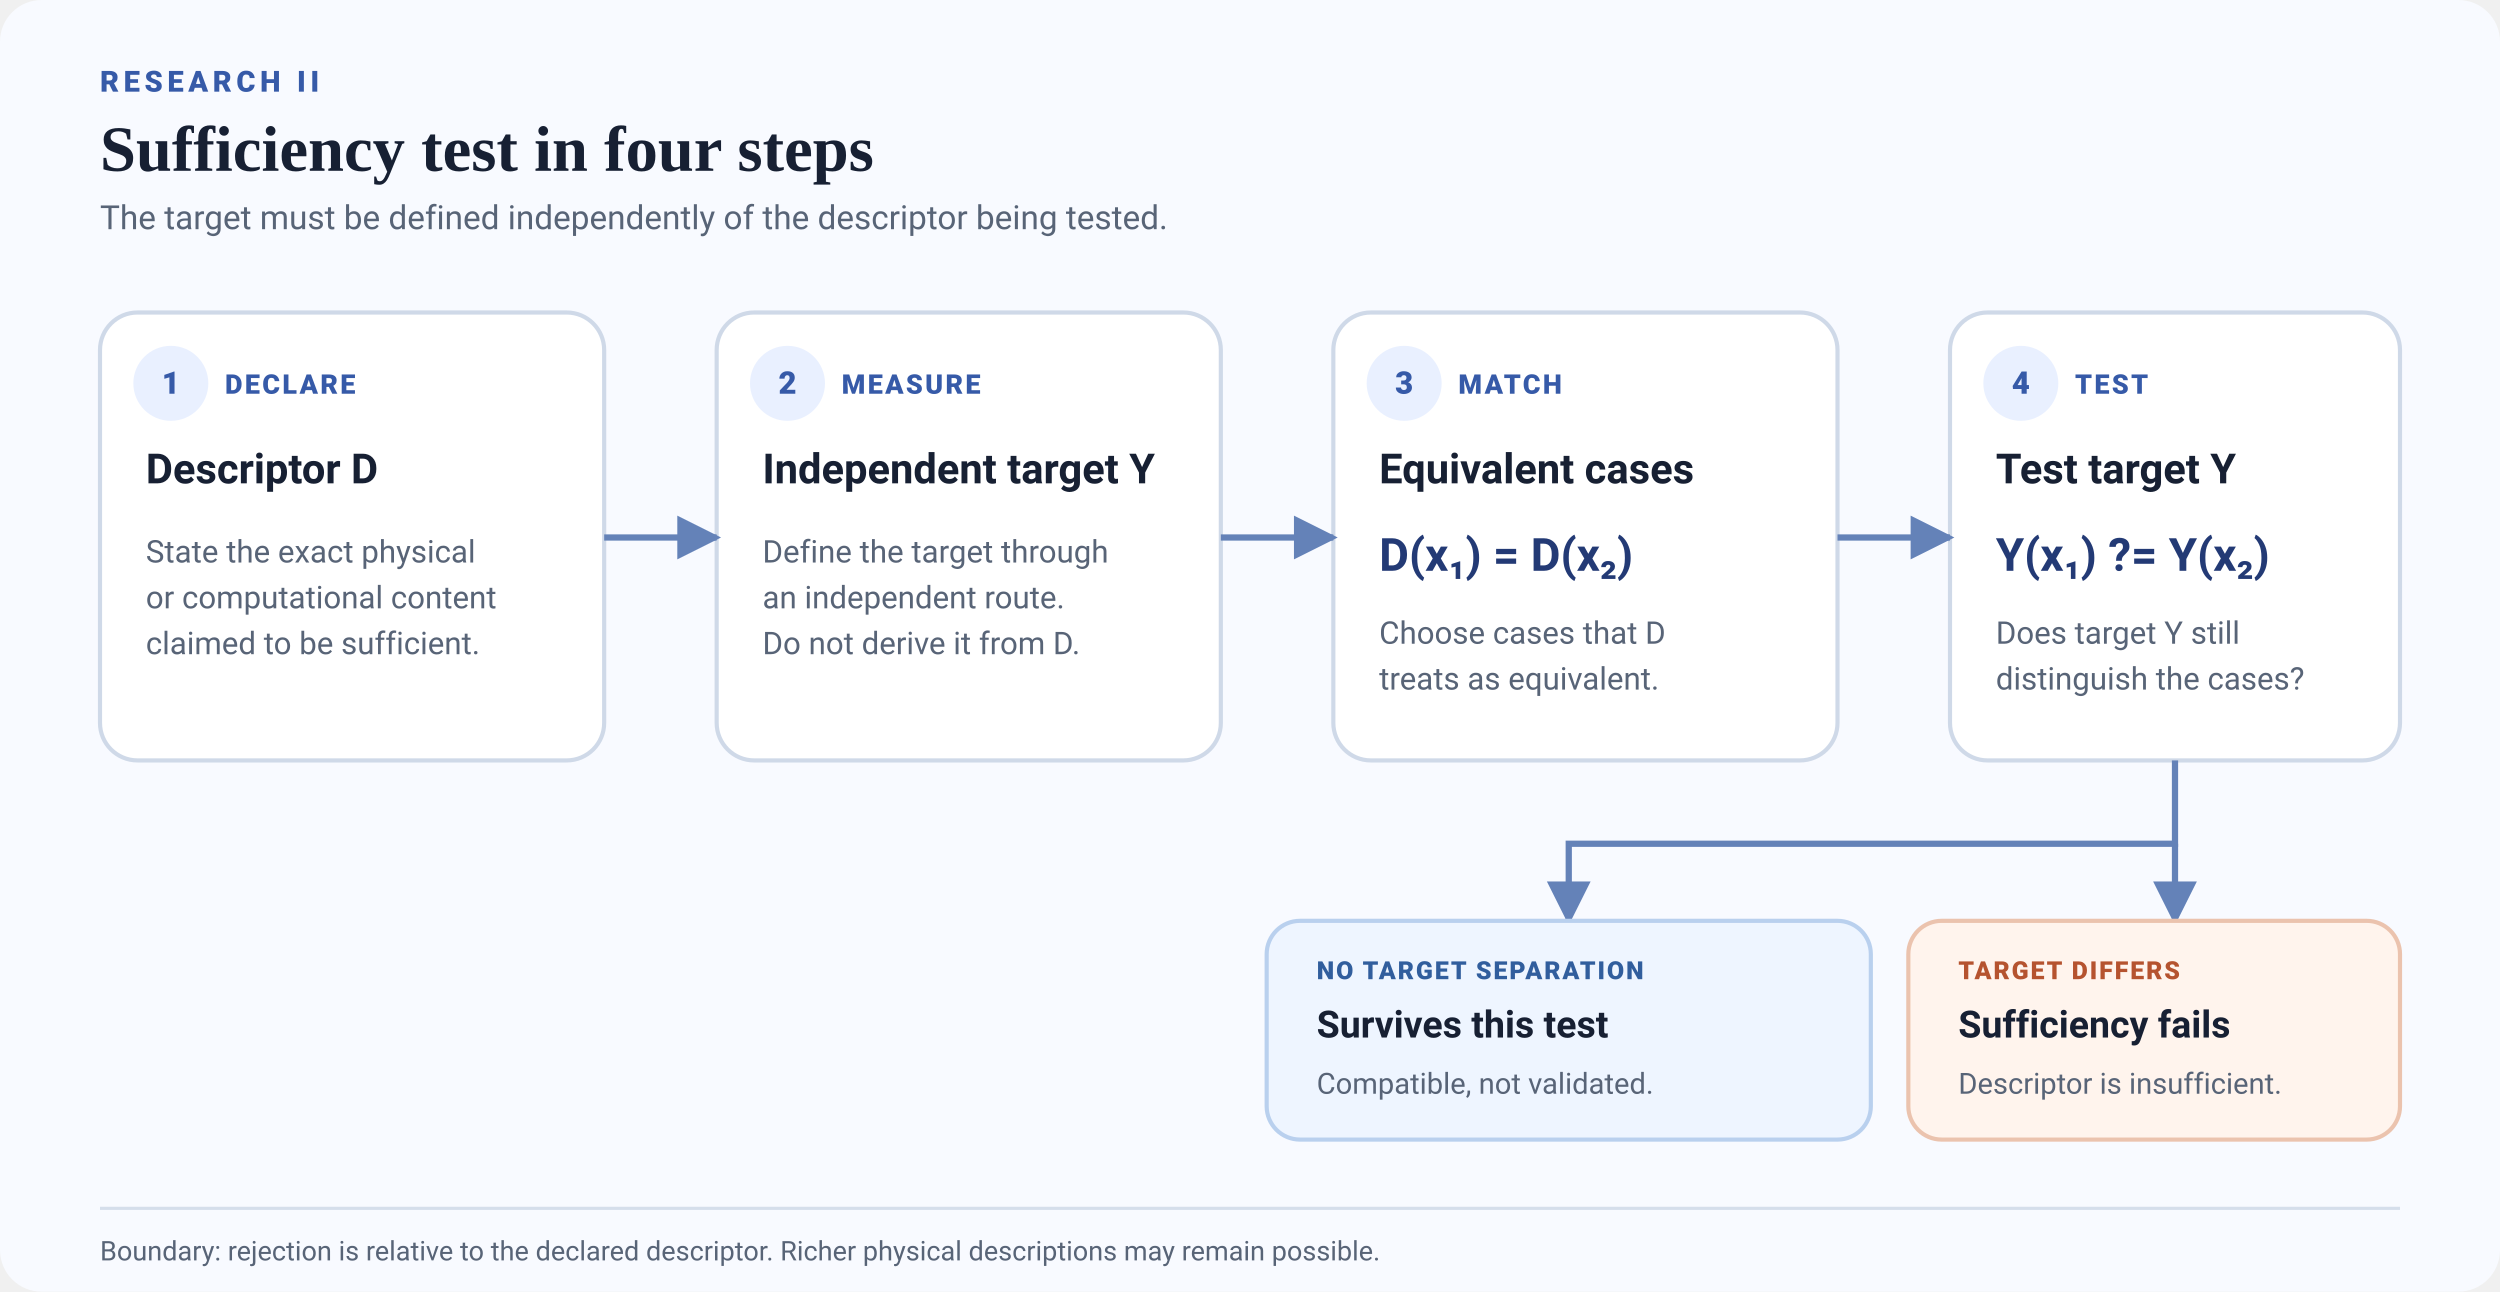
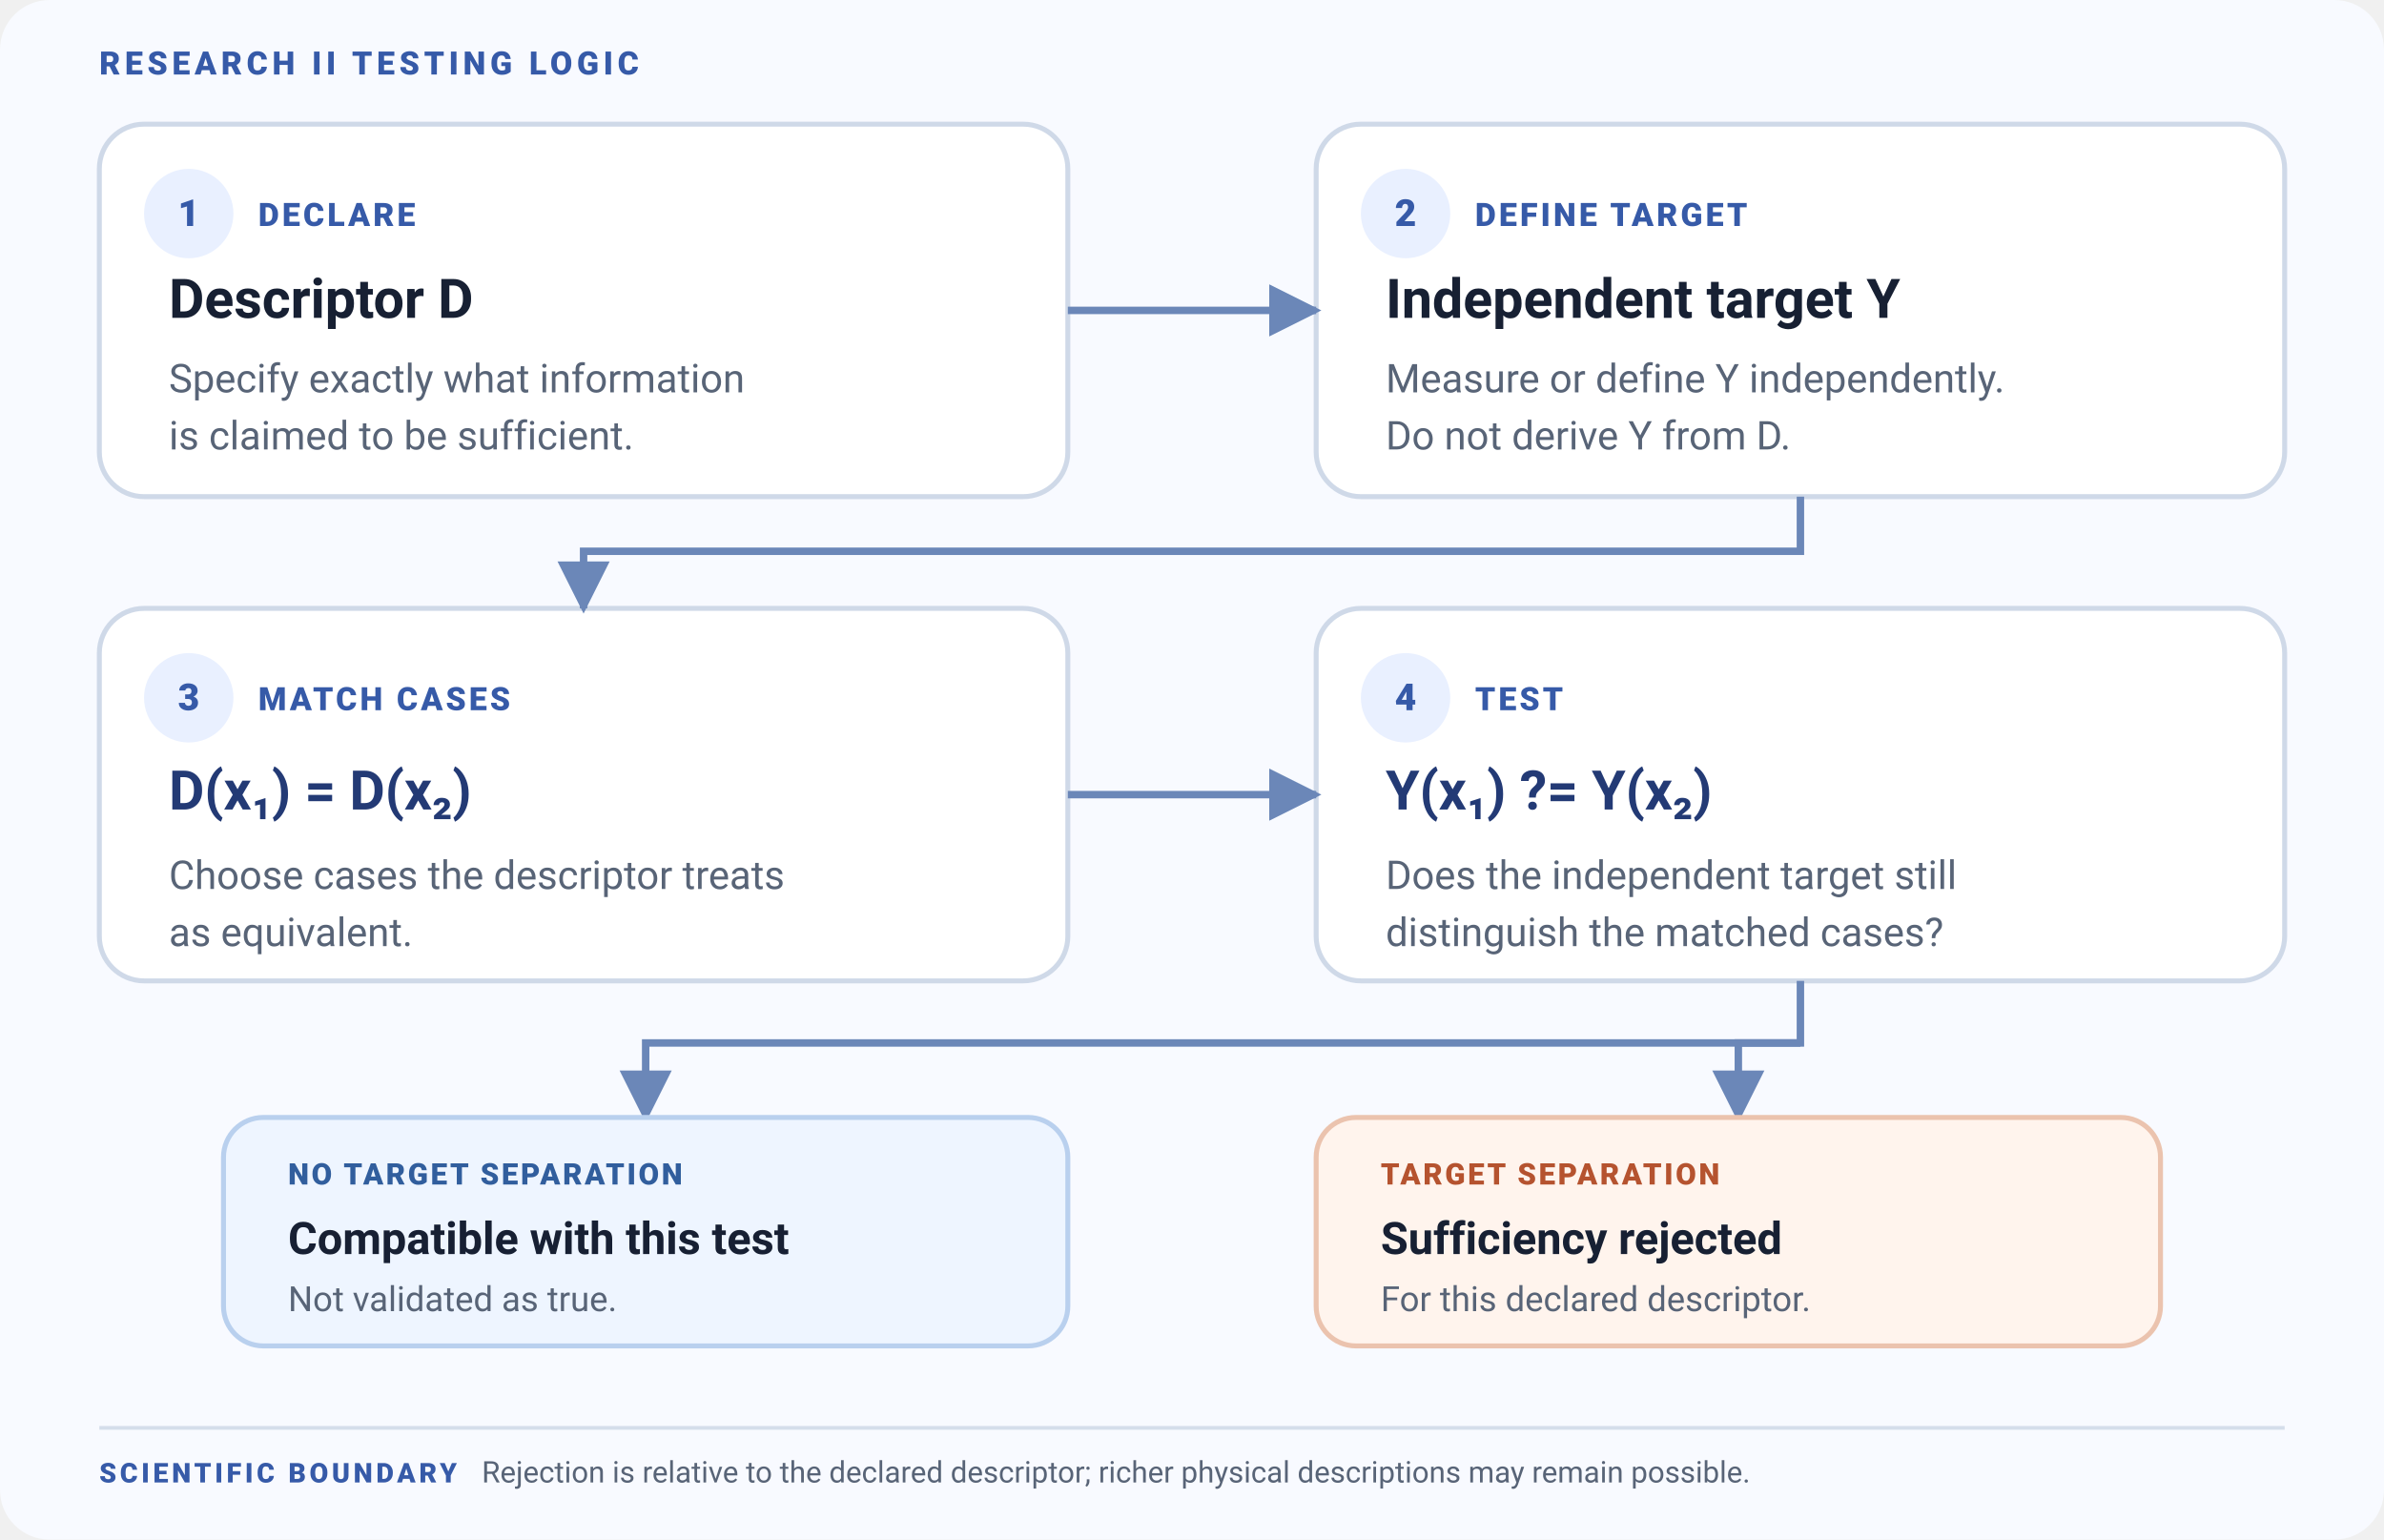
- <svg xmlns="http://www.w3.org/2000/svg" width="1200" height="620" viewBox="0 0 1200 620" role="img" aria-labelledby="title desc">
+ <svg xmlns="http://www.w3.org/2000/svg" width="960" height="620" viewBox="0 0 960 620" role="img" aria-labelledby="title desc">
  <defs>
    <marker id="arrow" viewBox="0 0 10 10" refX="9" refY="5" markerWidth="7" markerHeight="7" orient="auto">
-       <path d="M0,0 L10,5 L0,10 Z" fill="#6482b8" />
+       <path d="M0,0 L10,5 L0,10 Z" fill="#6b87b8" />
    </marker>
    <style>
      .ui { font-family: -apple-system, BlinkMacSystemFont, "Segoe UI", Roboto, Helvetica, Arial, sans-serif; }
-       .display { font-family: Georgia, "Times New Roman", serif; }
-       .kicker { font-size: 14px; font-weight: 800; letter-spacing: 2.2px; fill: #365aa8; }
-       .title { font-size: 31px; font-weight: 700; fill: #172033; }
-       .subtitle { font-size: 16px; fill: #586477; }
+       .kicker { font-size: 13px; font-weight: 800; letter-spacing: 1.8px; fill: #365aa8; }
      .num { font-size: 15px; font-weight: 800; fill: #365aa8; }
-       .step { font-size: 13px; font-weight: 800; letter-spacing: 1.1px; fill: #365aa8; }
-       .cardTitle { font-size: 20px; font-weight: 760; fill: #172033; }
+       .step { font-size: 13px; font-weight: 800; letter-spacing: 1.2px; fill: #365aa8; }
+       .cardTitle { font-size: 22px; font-weight: 750; fill: #172033; }
      .formula { font-size: 22px; font-weight: 720; fill: #233a75; }
-       .body { font-size: 15px; fill: #586477; }
-       .outcomeKicker { font-size: 12px; font-weight: 800; letter-spacing: 0.9px; }
+       .body { font-size: 16px; fill: #586477; }
+       .outcomeLabel { font-size: 12px; font-weight: 800; letter-spacing: 1px; }
      .outcomeTitle { font-size: 18px; font-weight: 760; fill: #172033; }
      .outcomeBody { font-size: 14px; fill: #586477; }
-       .boundary { font-size: 13px; fill: #586477; }
+       .boundaryLabel { font-size: 11px; font-weight: 800; letter-spacing: 1.4px; fill: #365aa8; }
+       .boundary { font-size: 12px; fill: #586477; }
    </style>
  </defs>
-   <rect width="1200" height="620" rx="20" fill="#f8faff" />
-   <text x="48" y="44" class="ui kicker">RESEARCH II</text>
-   <text x="48" y="82" class="display title">Sufficiency test in four steps</text>
-   <text x="48" y="110" class="ui subtitle">The target must be defined independently of the descriptor being tested.</text>
+   <rect width="960" height="620" rx="20" fill="#f8faff" />
+   <text x="40" y="30" class="ui kicker">RESEARCH II TESTING LOGIC</text>
  <g class="ui">
-     <rect x="48" y="150" width="242" height="215" rx="18" fill="#ffffff" stroke="#cfd9e8" stroke-width="2" />
-     <circle cx="82" cy="184" r="18" fill="#e9f0ff" />
-     <text x="82" y="189" text-anchor="middle" class="num">1</text>
-     <text x="108" y="189" class="step">DECLARE</text>
-     <text x="70" y="232" class="cardTitle">Descriptor D</text>
-     <text x="70" y="270" class="body">
-       <tspan x="70" dy="0">State the exact physical</tspan>
-       <tspan x="70" dy="22">or computational content</tspan>
-       <tspan x="70" dy="22">claimed to be sufficient.</tspan>
-     </text>
-     <rect x="344" y="150" width="242" height="215" rx="18" fill="#ffffff" stroke="#cfd9e8" stroke-width="2" />
-     <circle cx="378" cy="184" r="18" fill="#e9f0ff" />
-     <text x="378" y="189" text-anchor="middle" class="num">2</text>
-     <text x="404" y="189" class="step">MEASURE</text>
-     <text x="366" y="232" class="cardTitle">Independent target Y</text>
-     <text x="366" y="270" class="body">
-       <tspan x="366" dy="0">Define the target through</tspan>
-       <tspan x="366" dy="22">an independent route.</tspan>
-       <tspan x="366" dy="22">Do not derive it from D.</tspan>
-     </text>
-     <rect x="640" y="150" width="242" height="215" rx="18" fill="#ffffff" stroke="#cfd9e8" stroke-width="2" />
-     <circle cx="674" cy="184" r="18" fill="#e9f0ff" />
-     <text x="674" y="189" text-anchor="middle" class="num">3</text>
-     <text x="700" y="189" class="step">MATCH</text>
-     <text x="662" y="232" class="cardTitle">Equivalent cases</text>
-     <text x="662" y="274" class="formula">D(x₁) = D(x₂)</text>
-     <text x="662" y="309" class="body">
-       <tspan x="662" dy="0">Choose cases that D</tspan>
-       <tspan x="662" dy="22">treats as equivalent.</tspan>
-     </text>
-     <rect x="936" y="150" width="216" height="215" rx="18" fill="#ffffff" stroke="#cfd9e8" stroke-width="2" />
-     <circle cx="970" cy="184" r="18" fill="#e9f0ff" />
-     <text x="970" y="189" text-anchor="middle" class="num">4</text>
-     <text x="996" y="189" class="step">TEST</text>
-     <text x="958" y="232" class="cardTitle">Test target Y</text>
-     <text x="958" y="274" class="formula">Y(x₁) ?= Y(x₂)</text>
-     <text x="958" y="309" class="body">
-       <tspan x="958" dy="0">Does target Y still</tspan>
-       <tspan x="958" dy="22">distinguish the cases?</tspan>
-     </text>
+     <rect x="40" y="50" width="390" height="150" rx="18" fill="#ffffff" stroke="#cfd9e8" stroke-width="2" />
+     <circle cx="76" cy="86" r="18" fill="#e9f0ff" />
+     <text x="76" y="91" text-anchor="middle" class="num">1</text>
+     <text x="104" y="91" class="step">DECLARE</text>
+     <text x="68" y="128" class="cardTitle">Descriptor D</text>
+     <text x="68" y="158" class="body">Specify exactly what information</text>
+     <text x="68" y="181" class="body">is claimed to be sufficient.</text>
+     <rect x="530" y="50" width="390" height="150" rx="18" fill="#ffffff" stroke="#cfd9e8" stroke-width="2" />
+     <circle cx="566" cy="86" r="18" fill="#e9f0ff" />
+     <text x="566" y="91" text-anchor="middle" class="num">2</text>
+     <text x="594" y="91" class="step">DEFINE TARGET</text>
+     <text x="558" y="128" class="cardTitle">Independent target Y</text>
+     <text x="558" y="158" class="body">Measure or define Y independently.</text>
+     <text x="558" y="181" class="body">Do not derive Y from D.</text>
+     <rect x="40" y="245" width="390" height="150" rx="18" fill="#ffffff" stroke="#cfd9e8" stroke-width="2" />
+     <circle cx="76" cy="281" r="18" fill="#e9f0ff" />
+     <text x="76" y="286" text-anchor="middle" class="num">3</text>
+     <text x="104" y="286" class="step">MATCH CASES</text>
+     <text x="68" y="326" class="formula">D(x₁) = D(x₂)</text>
+     <text x="68" y="358" class="body">Choose cases the descriptor treats</text>
+     <text x="68" y="381" class="body">as equivalent.</text>
+     <rect x="530" y="245" width="390" height="150" rx="18" fill="#ffffff" stroke="#cfd9e8" stroke-width="2" />
+     <circle cx="566" cy="281" r="18" fill="#e9f0ff" />
+     <text x="566" y="286" text-anchor="middle" class="num">4</text>
+     <text x="594" y="286" class="step">TEST</text>
+     <text x="558" y="326" class="formula">Y(x₁) ?= Y(x₂)</text>
+     <text x="558" y="358" class="body">Does the independent target still</text>
+     <text x="558" y="381" class="body">distinguish the matched cases?</text>
  </g>
-   <line x1="290" y1="258" x2="344" y2="258" stroke="#6482b8" stroke-width="3" marker-end="url(#arrow)" />
-   <line x1="586" y1="258" x2="640" y2="258" stroke="#6482b8" stroke-width="3" marker-end="url(#arrow)" />
-   <line x1="882" y1="258" x2="936" y2="258" stroke="#6482b8" stroke-width="3" marker-end="url(#arrow)" />
-   <path d="M1044 365 L1044 405 L753 405 L753 442" fill="none" stroke="#6482b8" stroke-width="3" marker-end="url(#arrow)" />
-   <path d="M1044 405 L1044 442" fill="none" stroke="#6482b8" stroke-width="3" marker-end="url(#arrow)" />
+   <line x1="430" y1="125" x2="530" y2="125" stroke="#6b87b8" stroke-width="3" marker-end="url(#arrow)" />
+   <path d="M725 200 L725 222 L235 222 L235 245" fill="none" stroke="#6b87b8" stroke-width="3" marker-end="url(#arrow)" />
+   <line x1="430" y1="320" x2="530" y2="320" stroke="#6b87b8" stroke-width="3" marker-end="url(#arrow)" />
+   <path d="M725 395 L725 420 L260 420 L260 450" fill="none" stroke="#6b87b8" stroke-width="3" marker-end="url(#arrow)" />
+   <path d="M725 420 L700 420 L700 450" fill="none" stroke="#6b87b8" stroke-width="3" marker-end="url(#arrow)" />
  <g class="ui">
-     <rect x="608" y="442" width="290" height="105" rx="16" fill="#eef5ff" stroke="#b9d0ee" stroke-width="2" />
-     <text x="632" y="470" class="outcomeKicker" fill="#315e9d">NO TARGET SEPARATION</text>
-     <text x="632" y="498" class="outcomeTitle">Survives this test</text>
-     <text x="632" y="525" class="outcomeBody">Compatible, not validated.</text>
-     <rect x="916" y="442" width="236" height="105" rx="16" fill="#fff4ed" stroke="#ebc3ae" stroke-width="2" />
-     <text x="940" y="470" class="outcomeKicker" fill="#b5532f">TARGET DIFFERS</text>
-     <text x="940" y="498" class="outcomeTitle">Sufficiency fails</text>
-     <text x="940" y="525" class="outcomeBody">Descriptor is insufficient.</text>
+     <rect x="90" y="450" width="340" height="92" rx="16" fill="#eef5ff" stroke="#b9d0ee" stroke-width="2" />
+     <text x="116" y="477" class="outcomeLabel" fill="#315e9d">NO TARGET SEPARATION</text>
+     <text x="116" y="505" class="outcomeTitle">Compatible with this test</text>
+     <text x="116" y="528" class="outcomeBody">Not validated as true.</text>
+     <rect x="530" y="450" width="340" height="92" rx="16" fill="#fff4ed" stroke="#ebc3ae" stroke-width="2" />
+     <text x="556" y="477" class="outcomeLabel" fill="#b5532f">TARGET SEPARATION</text>
+     <text x="556" y="505" class="outcomeTitle">Sufficiency rejected</text>
+     <text x="556" y="528" class="outcomeBody">For this declared descriptor.</text>
  </g>
-   <line x1="48" y1="580" x2="1152" y2="580" stroke="#d5deeb" stroke-width="1.5" />
-   <text x="48" y="605" class="ui boundary">Boundary: rejection is relative to the declared descriptor. Richer physical descriptions may remain possible.</text>
+   <line x1="40" y1="575" x2="920" y2="575" stroke="#d5deeb" stroke-width="1.5" />
+   <text x="40" y="597" class="ui boundaryLabel">SCIENTIFIC BOUNDARY</text>
+   <text x="194" y="597" class="ui boundary">Rejection is relative to the declared descriptor; richer physical descriptions may remain possible.</text>
</svg>
